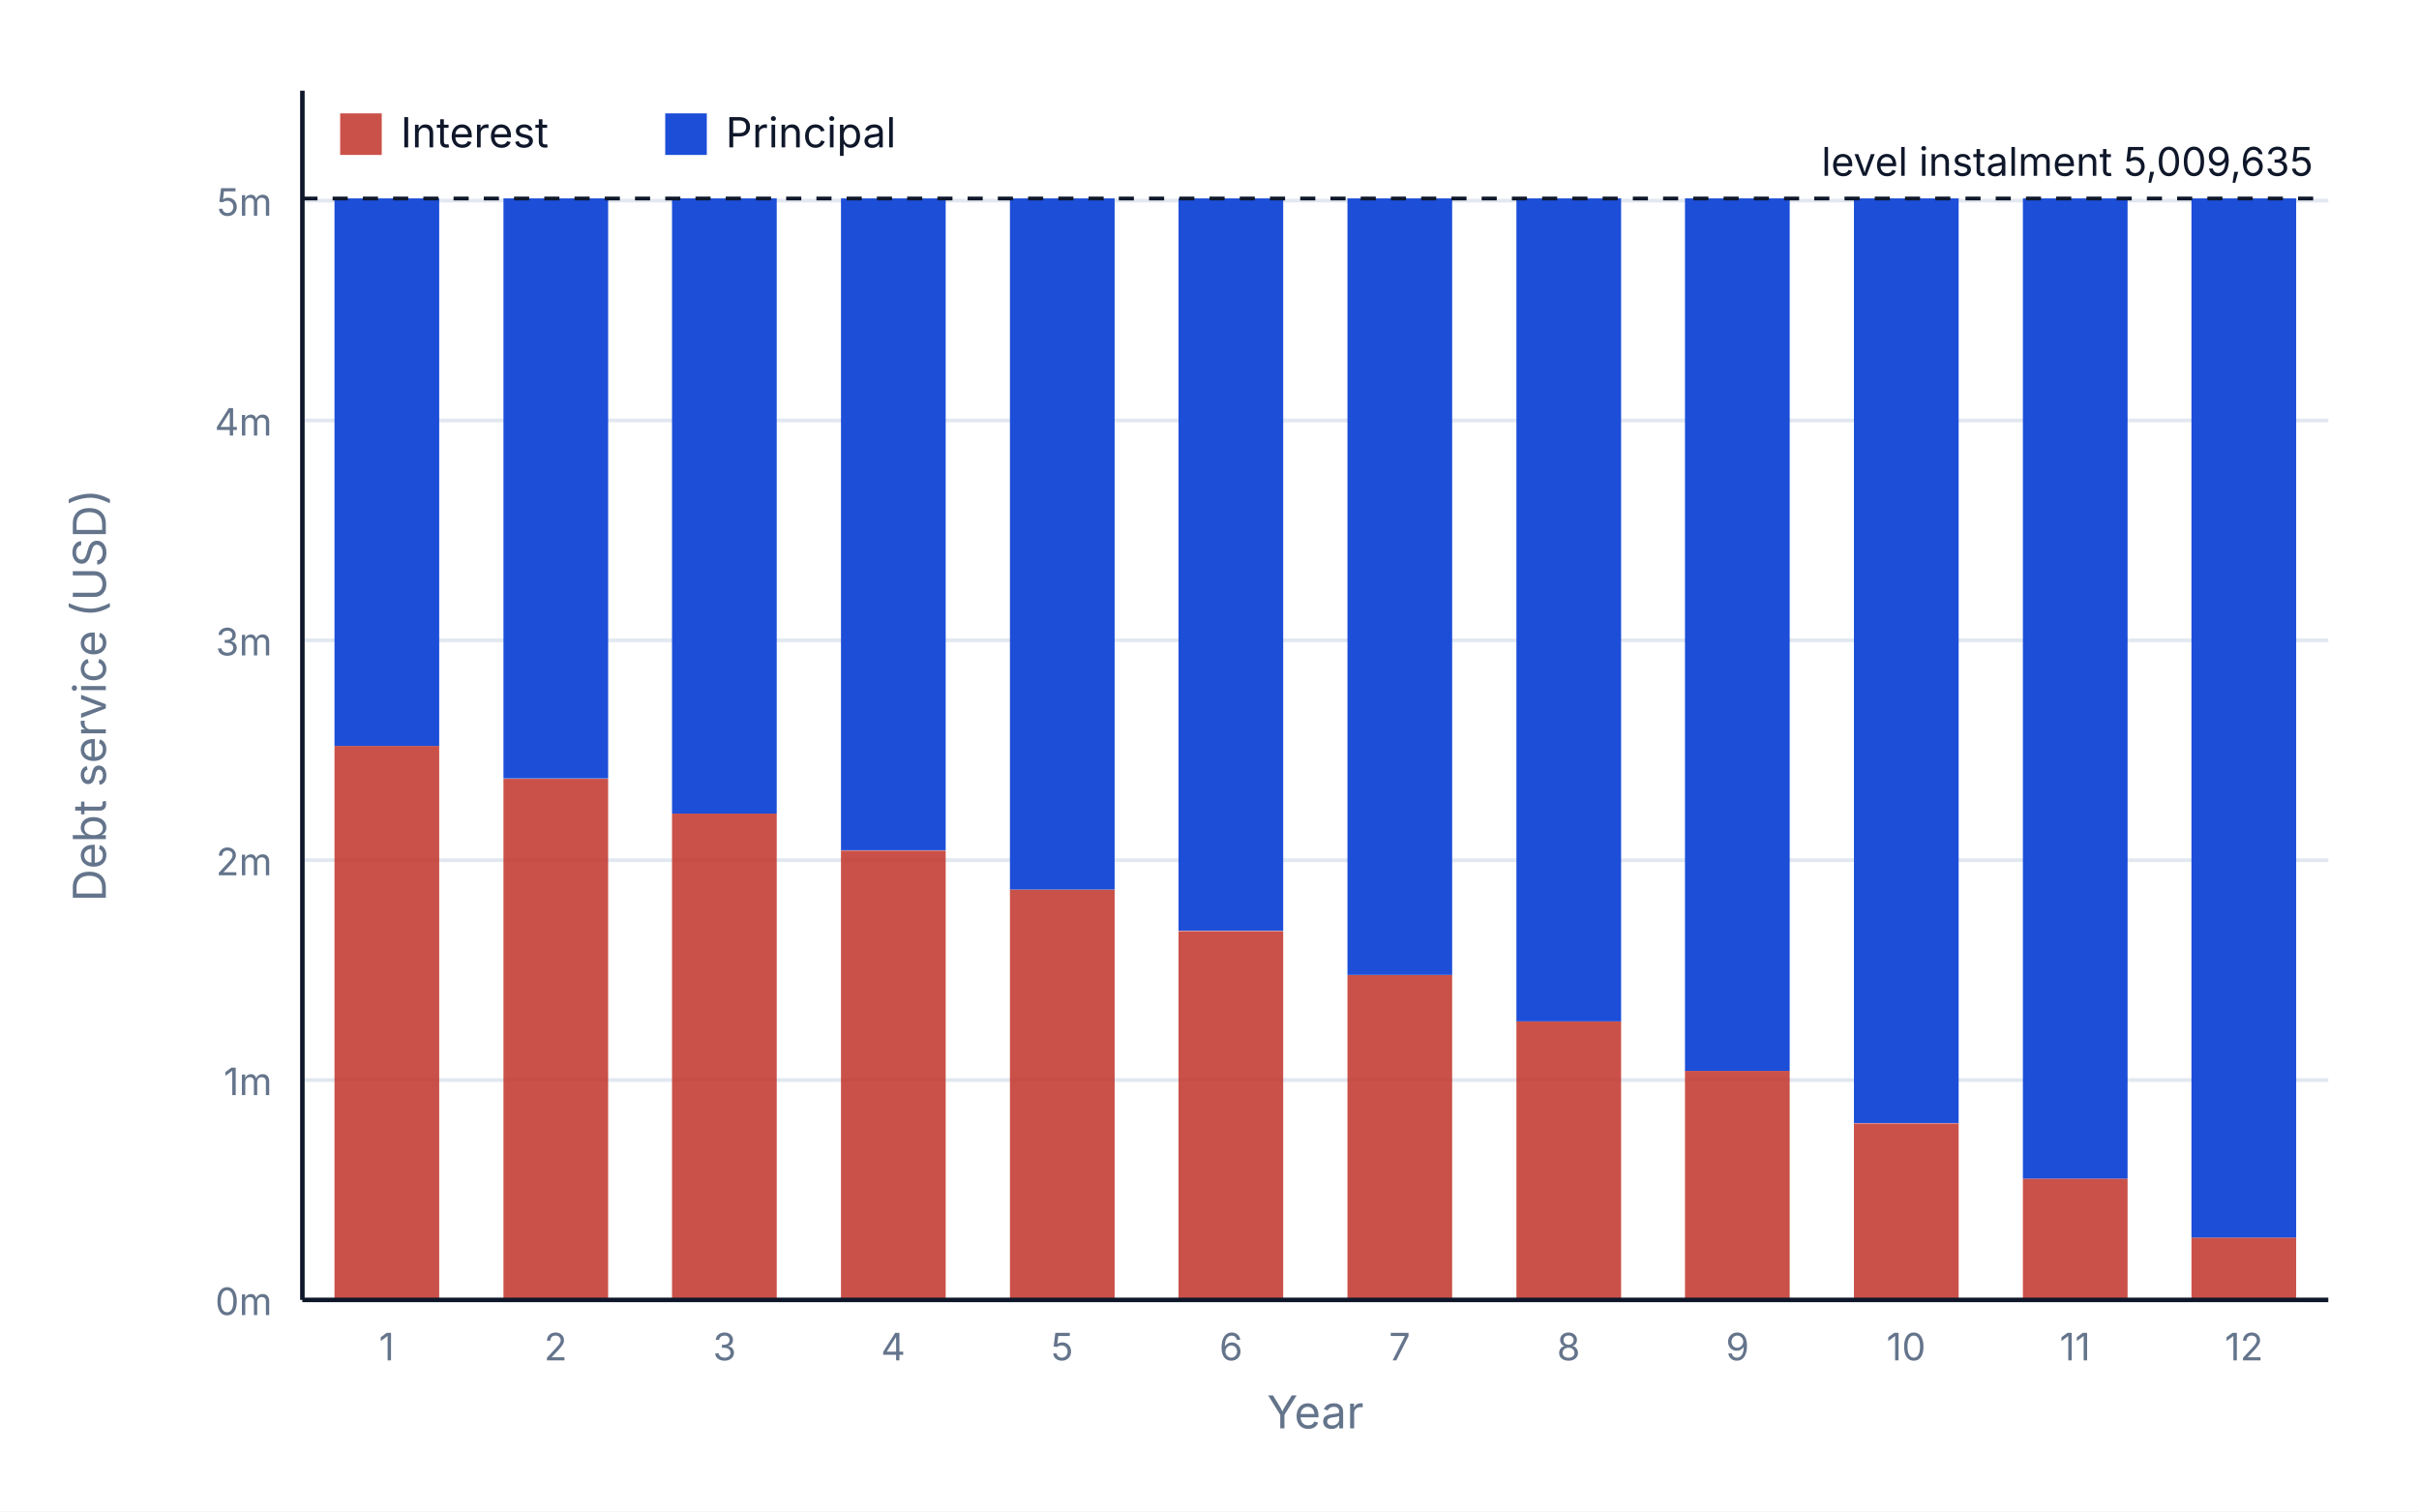
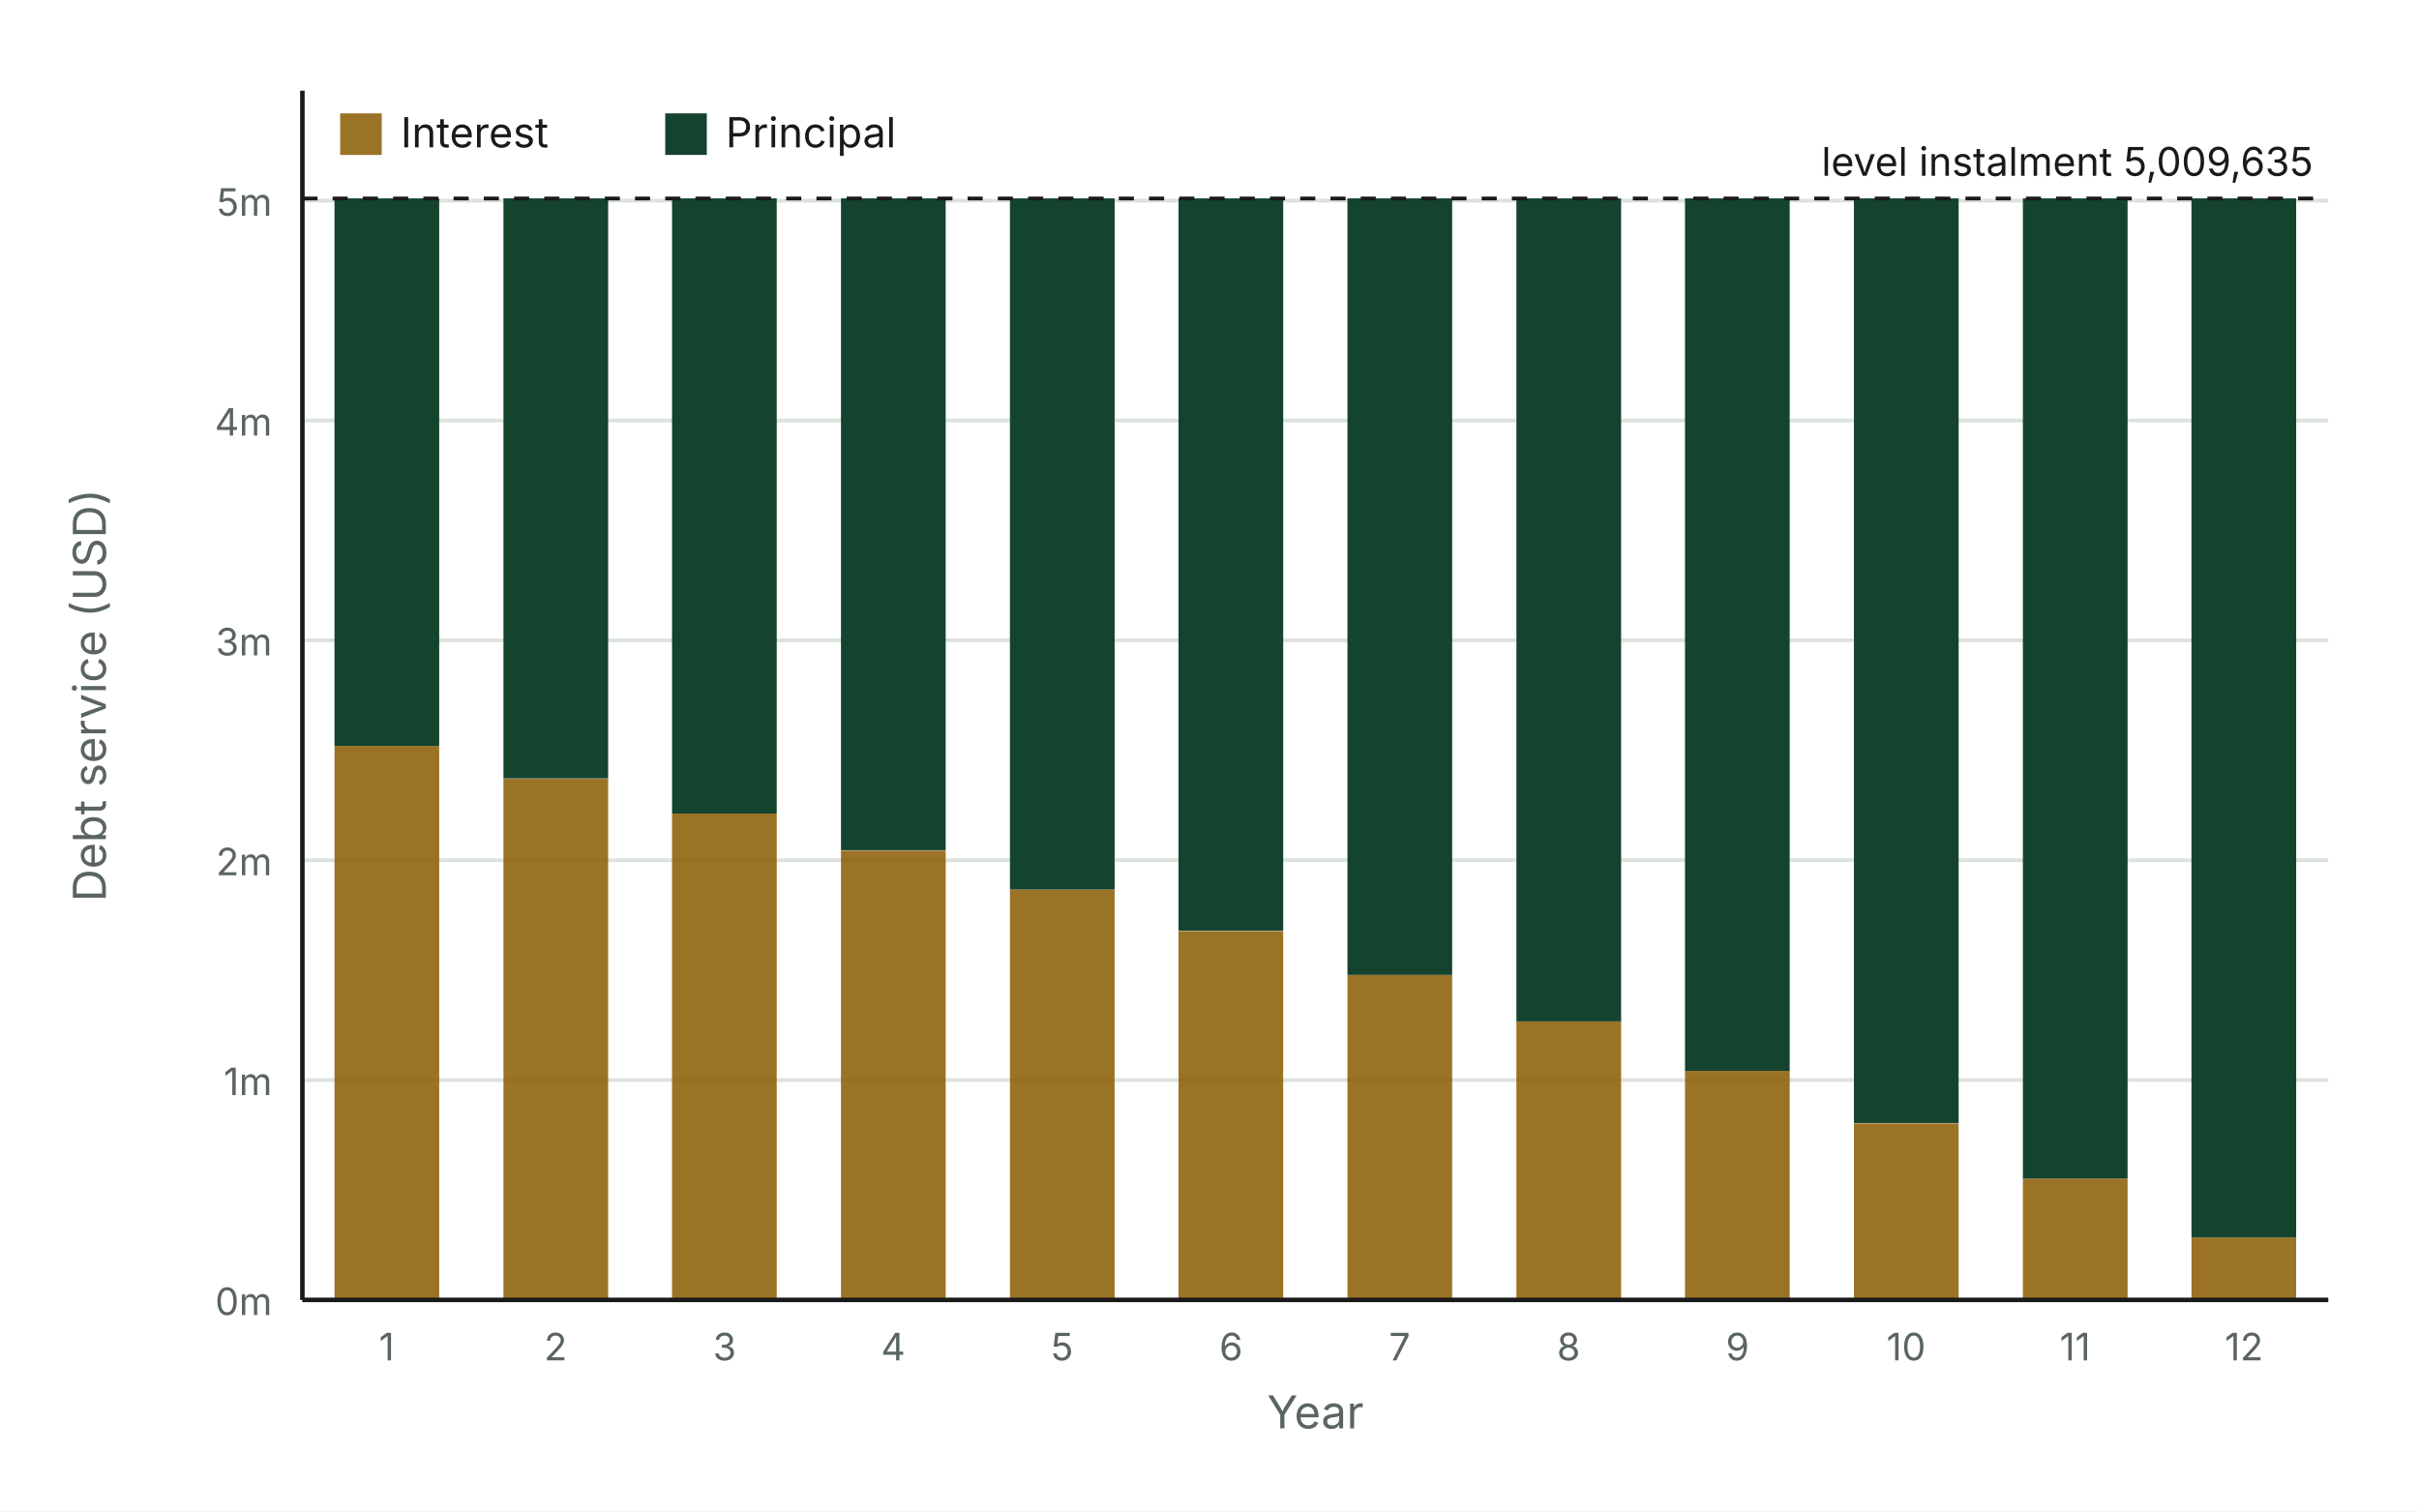
<svg xmlns="http://www.w3.org/2000/svg" viewBox="0 0 640 400" font-family="Inter, Helvetica, Arial, sans-serif">
  <rect width="640" height="400" fill="white" />
-   <line x1="80" y1="344.0" x2="616" y2="344.0" stroke="#E2E8F0" />
-   <text x="72" y="348.0" font-size="10" fill="#64748B" text-anchor="end">0m</text>
-   <line x1="80" y1="285.818" x2="616" y2="285.818" stroke="#E2E8F0" />
-   <text x="72" y="289.818" font-size="10" fill="#64748B" text-anchor="end">1m</text>
-   <line x1="80" y1="227.636" x2="616" y2="227.636" stroke="#E2E8F0" />
-   <text x="72" y="231.636" font-size="10" fill="#64748B" text-anchor="end">2m</text>
-   <line x1="80" y1="169.455" x2="616" y2="169.455" stroke="#E2E8F0" />
-   <text x="72" y="173.455" font-size="10" fill="#64748B" text-anchor="end">3m</text>
-   <line x1="80" y1="111.273" x2="616" y2="111.273" stroke="#E2E8F0" />
-   <text x="72" y="115.273" font-size="10" fill="#64748B" text-anchor="end">4m</text>
-   <line x1="80" y1="53.091" x2="616" y2="53.091" stroke="#E2E8F0" />
-   <text x="72" y="57.091" font-size="10" fill="#64748B" text-anchor="end">5m</text>
-   <rect x="88.5" y="197.4" width="27.7" height="146.6" fill="#C13329" opacity="0.85" />
-   <rect x="88.5" y="52.5" width="27.7" height="144.9" fill="#1D4ED8" />
-   <text x="102.3" y="360" font-size="10" fill="#64748B" text-anchor="middle">1</text>
-   <rect x="133.2" y="206.1" width="27.7" height="137.9" fill="#C13329" opacity="0.85" />
-   <rect x="133.2" y="52.5" width="27.7" height="153.5" fill="#1D4ED8" />
-   <text x="147.0" y="360" font-size="10" fill="#64748B" text-anchor="middle">2</text>
-   <rect x="177.8" y="215.3" width="27.7" height="128.7" fill="#C13329" opacity="0.85" />
-   <rect x="177.8" y="52.5" width="27.7" height="162.8" fill="#1D4ED8" />
-   <text x="191.7" y="360" font-size="10" fill="#64748B" text-anchor="middle">3</text>
-   <rect x="222.5" y="225.1" width="27.7" height="118.9" fill="#C13329" opacity="0.85" />
-   <rect x="222.5" y="52.5" width="27.7" height="172.5" fill="#1D4ED8" />
-   <text x="236.3" y="360" font-size="10" fill="#64748B" text-anchor="middle">4</text>
-   <rect x="267.2" y="235.4" width="27.7" height="108.6" fill="#C13329" opacity="0.85" />
-   <rect x="267.2" y="52.5" width="27.7" height="182.9" fill="#1D4ED8" />
-   <text x="281.0" y="360" font-size="10" fill="#64748B" text-anchor="middle">5</text>
-   <rect x="311.8" y="246.4" width="27.7" height="97.6" fill="#C13329" opacity="0.85" />
-   <rect x="311.8" y="52.5" width="27.7" height="193.8" fill="#1D4ED8" />
-   <text x="325.7" y="360" font-size="10" fill="#64748B" text-anchor="middle">6</text>
-   <rect x="356.5" y="258.0" width="27.7" height="86.0" fill="#C13329" opacity="0.85" />
-   <rect x="356.5" y="52.5" width="27.7" height="205.5" fill="#1D4ED8" />
-   <text x="370.3" y="360" font-size="10" fill="#64748B" text-anchor="middle">7</text>
-   <rect x="401.2" y="270.3" width="27.7" height="73.7" fill="#C13329" opacity="0.85" />
-   <rect x="401.2" y="52.5" width="27.7" height="217.8" fill="#1D4ED8" />
-   <text x="415.0" y="360" font-size="10" fill="#64748B" text-anchor="middle">8</text>
-   <rect x="445.8" y="283.4" width="27.7" height="60.6" fill="#C13329" opacity="0.85" />
-   <rect x="445.8" y="52.5" width="27.7" height="230.9" fill="#1D4ED8" />
-   <text x="459.7" y="360" font-size="10" fill="#64748B" text-anchor="middle">9</text>
-   <rect x="490.5" y="297.3" width="27.7" height="46.7" fill="#C13329" opacity="0.85" />
-   <rect x="490.5" y="52.5" width="27.7" height="244.7" fill="#1D4ED8" />
-   <text x="504.3" y="360" font-size="10" fill="#64748B" text-anchor="middle">10</text>
-   <rect x="535.2" y="311.9" width="27.7" height="32.1" fill="#C13329" opacity="0.85" />
-   <rect x="535.2" y="52.5" width="27.7" height="259.4" fill="#1D4ED8" />
-   <text x="549.0" y="360" font-size="10" fill="#64748B" text-anchor="middle">11</text>
-   <rect x="579.8" y="327.5" width="27.7" height="16.5" fill="#C13329" opacity="0.85" />
-   <rect x="579.8" y="52.5" width="27.7" height="275.0" fill="#1D4ED8" />
-   <text x="593.7" y="360" font-size="10" fill="#64748B" text-anchor="middle">12</text>
-   <line x1="80" y1="344" x2="616" y2="344" stroke="#0F172A" stroke-width="1.2" />
-   <line x1="80" y1="24" x2="80" y2="344" stroke="#0F172A" stroke-width="1.2" />
-   <text x="348.0" y="378" font-size="12" fill="#64748B" text-anchor="middle">Year</text>
-   <text x="28" y="184.0" font-size="12" fill="#64748B" text-anchor="middle" transform="rotate(-90 28 184.0)">Debt service (USD)</text>
-   <line x1="80" y1="52.53" x2="616" y2="52.53" stroke="#0F172A" stroke-width="1" stroke-dasharray="4 4" />
-   <text x="612" y="46.53" font-size="10.5" fill="#0F172A" text-anchor="end">level instalment 5,009,635</text>
-   <rect x="90" y="30" width="11" height="11" fill="#C13329" opacity="0.85" />
-   <text x="106" y="39" font-size="11" fill="#0F172A">Interest</text>
-   <rect x="176" y="30" width="11" height="11" fill="#1D4ED8" />
-   <text x="192" y="39" font-size="11" fill="#0F172A">Principal</text>
+   <line x1="80" y1="344.0" x2="616" y2="344.0" stroke="#DCE3DE" />
+   <text x="72" y="348.0" font-size="10" fill="#5A6560" text-anchor="end">0m</text>
+   <line x1="80" y1="285.818" x2="616" y2="285.818" stroke="#DCE3DE" />
+   <text x="72" y="289.818" font-size="10" fill="#5A6560" text-anchor="end">1m</text>
+   <line x1="80" y1="227.636" x2="616" y2="227.636" stroke="#DCE3DE" />
+   <text x="72" y="231.636" font-size="10" fill="#5A6560" text-anchor="end">2m</text>
+   <line x1="80" y1="169.455" x2="616" y2="169.455" stroke="#DCE3DE" />
+   <text x="72" y="173.455" font-size="10" fill="#5A6560" text-anchor="end">3m</text>
+   <line x1="80" y1="111.273" x2="616" y2="111.273" stroke="#DCE3DE" />
+   <text x="72" y="115.273" font-size="10" fill="#5A6560" text-anchor="end">4m</text>
+   <line x1="80" y1="53.091" x2="616" y2="53.091" stroke="#DCE3DE" />
+   <text x="72" y="57.091" font-size="10" fill="#5A6560" text-anchor="end">5m</text>
+   <rect x="88.5" y="197.4" width="27.7" height="146.6" fill="#8A5A00" opacity="0.85" />
+   <rect x="88.5" y="52.5" width="27.7" height="144.9" fill="#14432E" />
+   <text x="102.3" y="360" font-size="10" fill="#5A6560" text-anchor="middle">1</text>
+   <rect x="133.2" y="206.1" width="27.7" height="137.9" fill="#8A5A00" opacity="0.85" />
+   <rect x="133.2" y="52.5" width="27.7" height="153.5" fill="#14432E" />
+   <text x="147.0" y="360" font-size="10" fill="#5A6560" text-anchor="middle">2</text>
+   <rect x="177.8" y="215.3" width="27.7" height="128.7" fill="#8A5A00" opacity="0.85" />
+   <rect x="177.8" y="52.5" width="27.7" height="162.8" fill="#14432E" />
+   <text x="191.7" y="360" font-size="10" fill="#5A6560" text-anchor="middle">3</text>
+   <rect x="222.5" y="225.1" width="27.7" height="118.9" fill="#8A5A00" opacity="0.85" />
+   <rect x="222.5" y="52.5" width="27.7" height="172.5" fill="#14432E" />
+   <text x="236.3" y="360" font-size="10" fill="#5A6560" text-anchor="middle">4</text>
+   <rect x="267.2" y="235.4" width="27.7" height="108.6" fill="#8A5A00" opacity="0.85" />
+   <rect x="267.2" y="52.5" width="27.7" height="182.9" fill="#14432E" />
+   <text x="281.0" y="360" font-size="10" fill="#5A6560" text-anchor="middle">5</text>
+   <rect x="311.8" y="246.4" width="27.7" height="97.6" fill="#8A5A00" opacity="0.85" />
+   <rect x="311.8" y="52.5" width="27.7" height="193.8" fill="#14432E" />
+   <text x="325.7" y="360" font-size="10" fill="#5A6560" text-anchor="middle">6</text>
+   <rect x="356.5" y="258.0" width="27.7" height="86.0" fill="#8A5A00" opacity="0.85" />
+   <rect x="356.5" y="52.5" width="27.7" height="205.5" fill="#14432E" />
+   <text x="370.3" y="360" font-size="10" fill="#5A6560" text-anchor="middle">7</text>
+   <rect x="401.2" y="270.3" width="27.7" height="73.7" fill="#8A5A00" opacity="0.85" />
+   <rect x="401.2" y="52.5" width="27.7" height="217.8" fill="#14432E" />
+   <text x="415.0" y="360" font-size="10" fill="#5A6560" text-anchor="middle">8</text>
+   <rect x="445.8" y="283.4" width="27.7" height="60.6" fill="#8A5A00" opacity="0.85" />
+   <rect x="445.8" y="52.5" width="27.7" height="230.9" fill="#14432E" />
+   <text x="459.7" y="360" font-size="10" fill="#5A6560" text-anchor="middle">9</text>
+   <rect x="490.5" y="297.3" width="27.7" height="46.7" fill="#8A5A00" opacity="0.85" />
+   <rect x="490.5" y="52.5" width="27.7" height="244.7" fill="#14432E" />
+   <text x="504.3" y="360" font-size="10" fill="#5A6560" text-anchor="middle">10</text>
+   <rect x="535.2" y="311.9" width="27.7" height="32.1" fill="#8A5A00" opacity="0.85" />
+   <rect x="535.2" y="52.5" width="27.7" height="259.4" fill="#14432E" />
+   <text x="549.0" y="360" font-size="10" fill="#5A6560" text-anchor="middle">11</text>
+   <rect x="579.8" y="327.5" width="27.7" height="16.5" fill="#8A5A00" opacity="0.85" />
+   <rect x="579.8" y="52.5" width="27.7" height="275.0" fill="#14432E" />
+   <text x="593.7" y="360" font-size="10" fill="#5A6560" text-anchor="middle">12</text>
+   <line x1="80" y1="344" x2="616" y2="344" stroke="#1A1A1A" stroke-width="1.2" />
+   <line x1="80" y1="24" x2="80" y2="344" stroke="#1A1A1A" stroke-width="1.2" />
+   <text x="348.0" y="378" font-size="12" fill="#5A6560" text-anchor="middle">Year</text>
+   <text x="28" y="184.0" font-size="12" fill="#5A6560" text-anchor="middle" transform="rotate(-90 28 184.0)">Debt service (USD)</text>
+   <line x1="80" y1="52.53" x2="616" y2="52.53" stroke="#1A1A1A" stroke-width="1" stroke-dasharray="4 4" />
+   <text x="612" y="46.53" font-size="10.5" fill="#1A1A1A" text-anchor="end">level instalment 5,009,635</text>
+   <rect x="90" y="30" width="11" height="11" fill="#8A5A00" opacity="0.85" />
+   <text x="106" y="39" font-size="11" fill="#1A1A1A">Interest</text>
+   <rect x="176" y="30" width="11" height="11" fill="#14432E" />
+   <text x="192" y="39" font-size="11" fill="#1A1A1A">Principal</text>
</svg>
